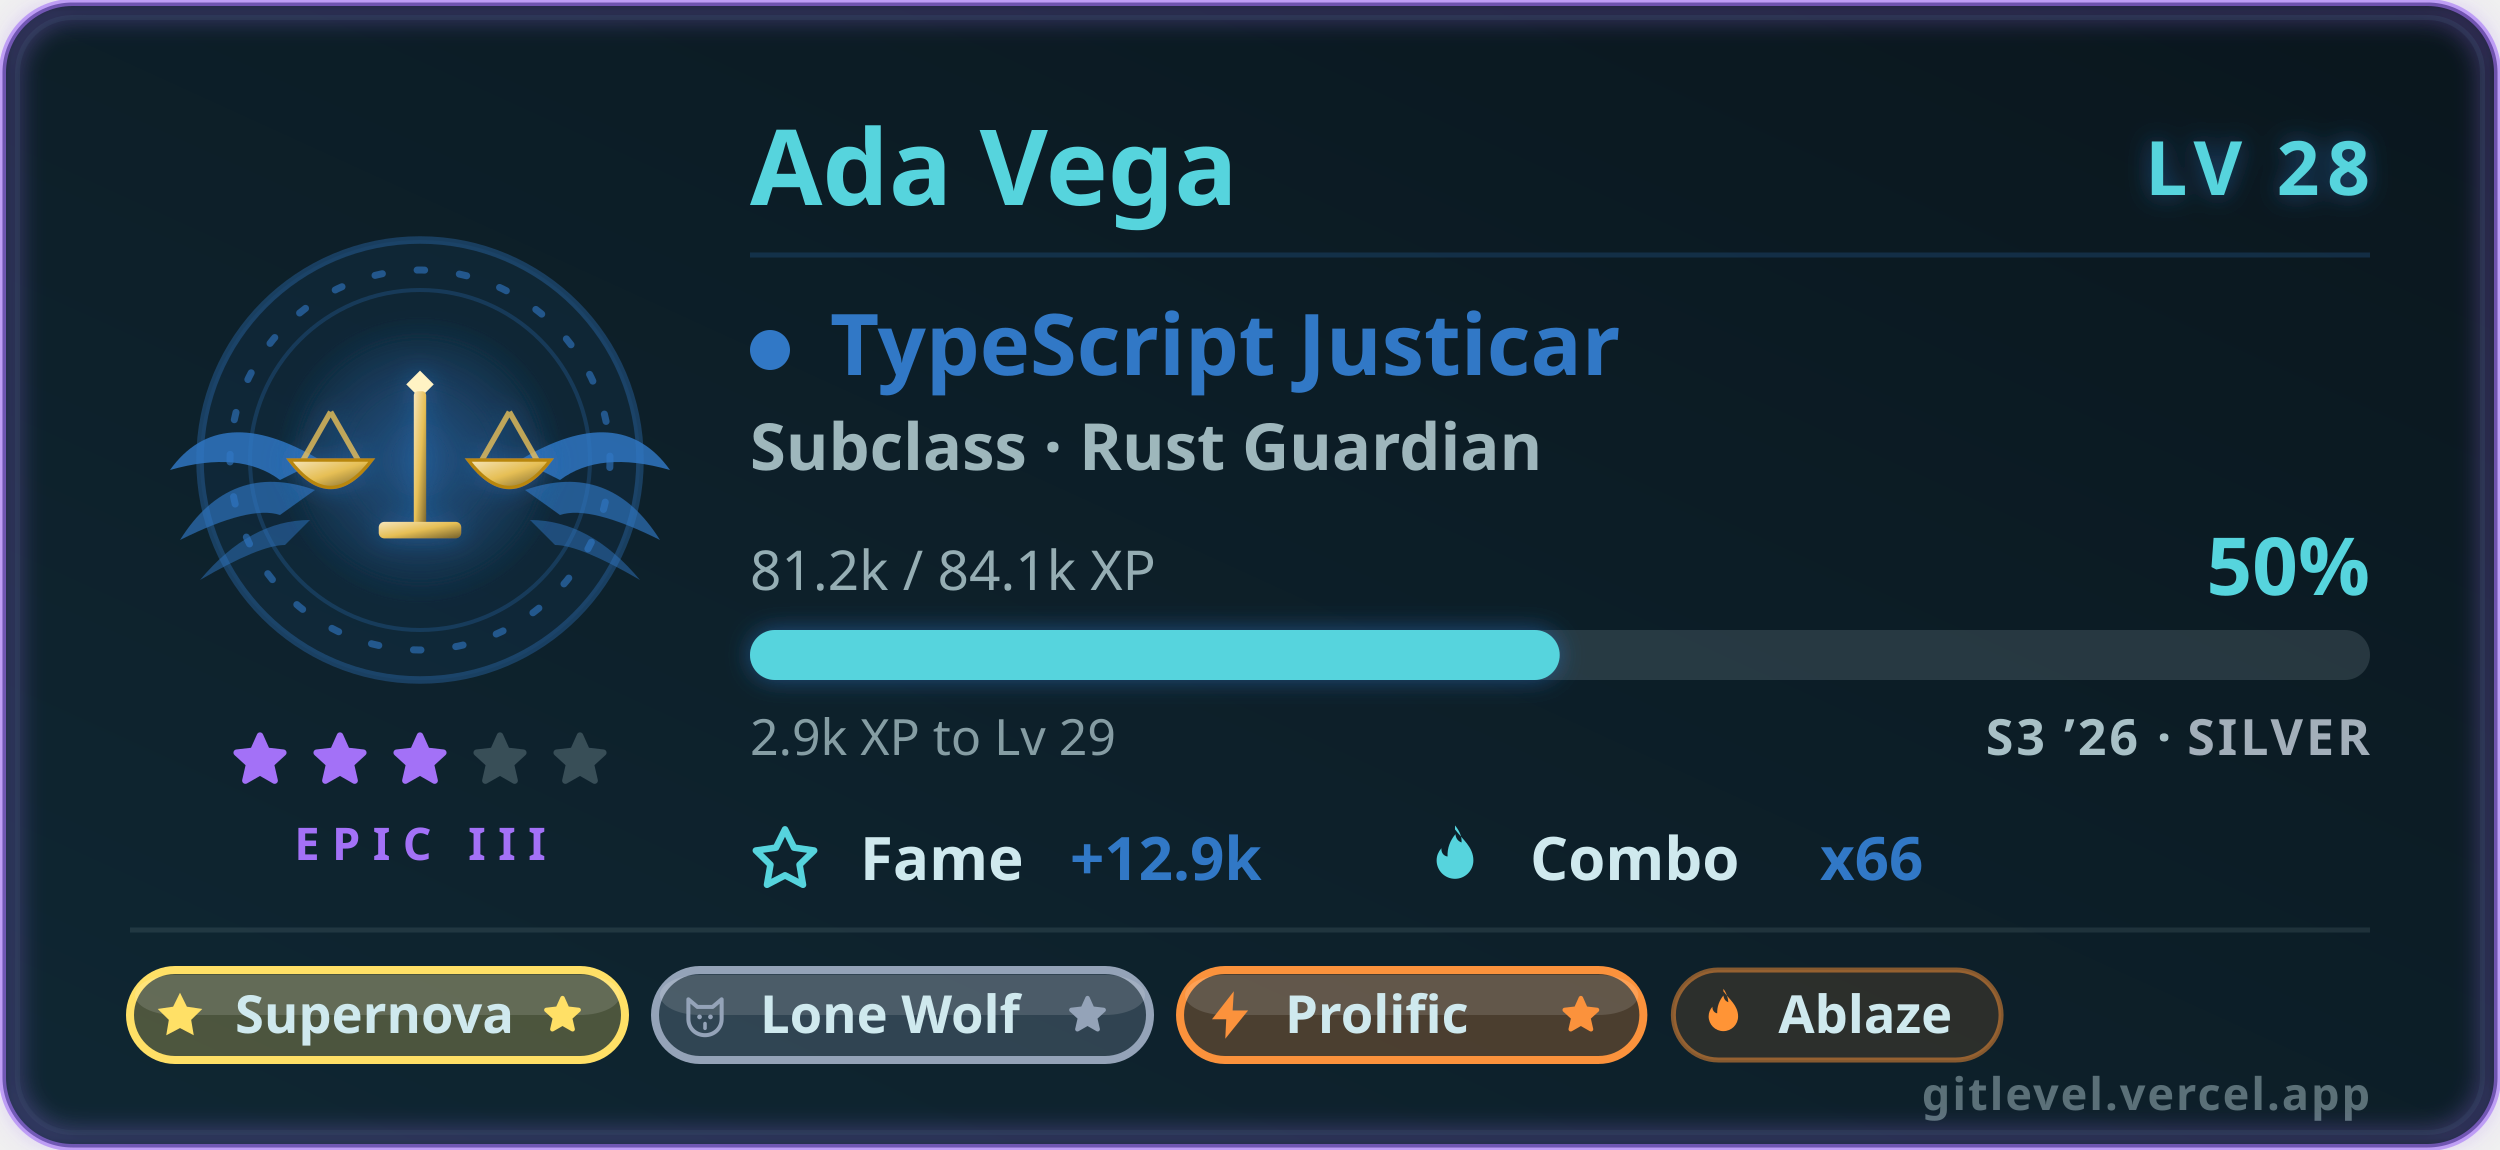
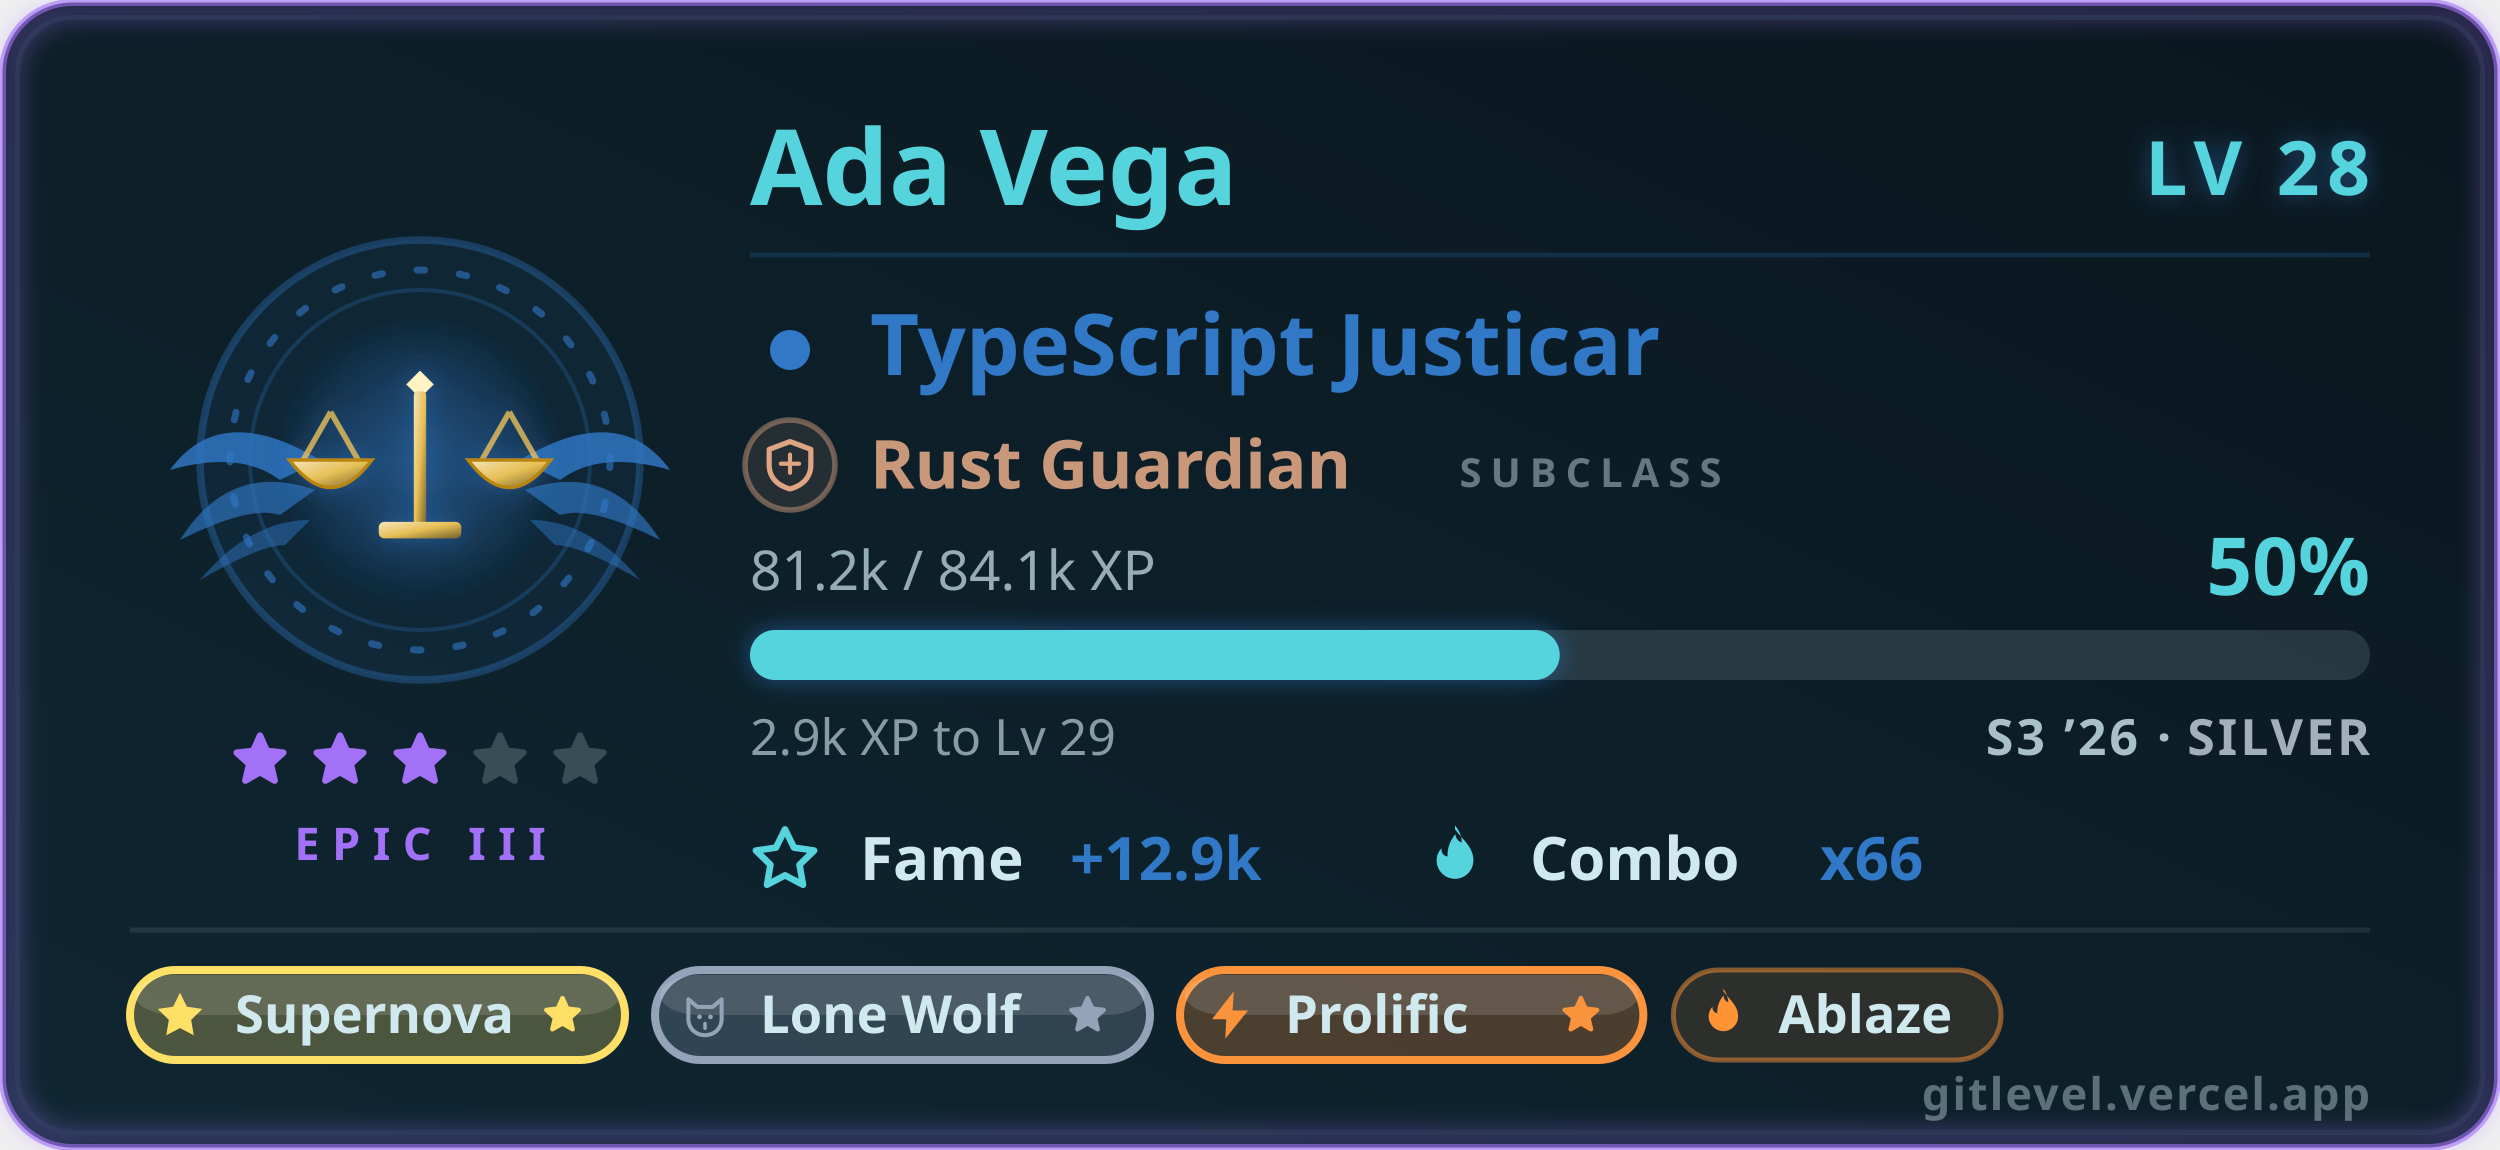
<svg xmlns="http://www.w3.org/2000/svg" width="500" height="230" viewBox="0 0 500 230" role="img" aria-labelledby="card-title-a11y card-desc-a11y">
  <style>
text { font-family: 'Segoe UI', Ubuntu, 'Helvetica Neue', sans-serif; }
.title { font-size: 18px; font-weight: 600; fill: #56d4dd; }
.title-icon { fill: #56d4dd; }
.icon { fill: #56d4dd; }


.gl-name { font-size: 21px; font-weight: 700; fill: #56d4dd; }
.gl-lvl { font-size: 15px; font-weight: 800; letter-spacing: 1.5px; fill: #56d4dd; }
.gl-class { font-size: 17px; font-weight: 700; fill: #3178c6; }
- .gl-sub { font-size: 13px; font-weight: 600; fill: #cfe9ee; opacity: 0.75; }
+ .gl-sub { font-size: 13.5px; font-weight: 700; fill: #dea584; opacity: 0.9; }
+ .gl-sub-tag { font-size: 8px; font-weight: 700; letter-spacing: 1.8px; fill: #cfe9ee; opacity: 0.45; }
.gl-meta { font-size: 11px; fill: #cfe9ee; opacity: 0.7; }
.gl-pct { font-size: 16px; font-weight: 800; fill: #56d4dd; }
.gl-chip-label { font-size: 12px; font-weight: 600; fill: #cfe9ee; }
.gl-chip-value { font-size: 12px; font-weight: 800; fill: #3178c6; }
.gl-hint { font-size: 10px; fill: #cfe9ee; opacity: 0.62; }
.gl-badge-label { font-size: 10.5px; font-weight: 600; }
.gl-rarity { font-size: 9px; font-weight: 700; letter-spacing: 2.5px; fill: #a371f7; }
.gl-brand { font-size: 9px; font-weight: 600; letter-spacing: 0.4px; fill: #cfe9ee; opacity: 0.4; }
.gl-season { font-size: 10px; font-weight: 600; letter-spacing: 0.6px; fill: #cfe9ee; opacity: 0.8; }

</style>
  <defs>
    <linearGradient id="card-bg" x1="0" y1="0" x2="1" y2="1" gradientTransform="rotate(90, 0.5, 0.5)">
      <stop offset="0.0%" stop-color="#0a161d" />
      <stop offset="100.0%" stop-color="#0f2733" />
    </linearGradient>
    <filter id="card-glow" x="-50%" y="-50%" width="200%" height="200%">
      <feGaussianBlur in="SourceGraphic" stdDeviation="3" result="blur" />
      <feFlood flood-color="#56d4dd" flood-opacity="0.55" result="tint" />
      <feComposite in="tint" in2="blur" operator="in" result="softGlow" />
      <feMerge>
        <feMergeNode in="softGlow" />
        <feMergeNode in="SourceGraphic" />
      </feMerge>
    </filter>
    <filter id="gl-glow" x="-60%" y="-60%" width="220%" height="220%">
      <feGaussianBlur in="SourceGraphic" stdDeviation="2.4" result="b" />
      <feFlood flood-color="#3178c6" flood-opacity="0.55" result="t" />
      <feComposite in="t" in2="b" operator="in" result="g" />
      <feMerge>
        <feMergeNode in="g" />
        <feMergeNode in="SourceGraphic" />
      </feMerge>
    </filter>
    <filter id="gl-rarity" x="-20%" y="-20%" width="140%" height="140%">
      <feGaussianBlur stdDeviation="2.4" />
    </filter>
  </defs>
  <rect x="0.5" y="0.5" width="499" height="229" rx="14" fill="url(#card-bg)" stroke="#a371f7" stroke-width="1.4" stroke-opacity="0.6" />
  <rect x="3.5" y="3.5" width="493" height="223" rx="11" fill="none" stroke="#1e3d44" stroke-opacity="0.4" />
  <rect x="2" y="2" width="496" height="226" rx="13" fill="none" stroke="#a371f7" stroke-width="3.5" stroke-opacity="0.4" filter="url(#gl-rarity)" />
  <g class="fade">
    <g class="">
      <g class="flourish">
        <g transform="translate(84,0)">
          <g transform="translate(0,92)" fill="#3178c6">
            <path d="M20 0 Q 40 -12 50 2 Q 36 -2 28 4 Z" opacity="0.82" />
            <path d="M21 6 Q 38 0 48 16 Q 34 9 28 11 Z" opacity="0.64" />
            <path d="M22 12 Q 34 12 44 24 Q 32 17 27 17 Z" opacity="0.48" />
          </g>
        </g>
        <g transform="translate(84,0) scale(-1,1)">
          <g transform="translate(0,92)" fill="#3178c6">
            <path d="M20 0 Q 40 -12 50 2 Q 36 -2 28 4 Z" opacity="0.82" />
            <path d="M21 6 Q 38 0 48 16 Q 34 9 28 11 Z" opacity="0.64" />
            <path d="M22 12 Q 34 12 44 24 Q 32 17 27 17 Z" opacity="0.48" />
          </g>
        </g>
      </g>
      <circle cx="84" cy="92" r="44" fill="#3178c6" fill-opacity="0.08" stroke="#3178c6" stroke-opacity="0.35" stroke-width="1.5" />
      <g class="">
        <circle cx="84" cy="92" r="38" fill="none" stroke="#3178c6" stroke-opacity="0.6" stroke-width="1.4" stroke-dasharray="1.5 7" stroke-linecap="round" />
        <circle cx="84" cy="92" r="34" fill="none" stroke="#3178c6" stroke-opacity="0.25" stroke-width="0.8" />
      </g>
      <g class="" filter="url(#gl-glow)">
        <svg class="" x="51" y="59" width="66" height="66" viewBox="0 0 48 48" aria-hidden="true">
          <defs>
            <radialGradient id="tsHalo" cx="0.5" cy="0.5" r="0.5">
              <stop offset="0" stop-color="#3178c6" stop-opacity="0.42" />
              <stop offset="1" stop-color="#3178c6" stop-opacity="0" />
            </radialGradient>
            <linearGradient id="tsMetal" x1="0" y1="0" x2="1" y2="1">
              <stop offset="0" stop-color="#f5e5bb" />
              <stop offset="0.5" stop-color="#e6bf55" />
              <stop offset="1" stop-color="#73602b" />
            </linearGradient>
          </defs>
          <circle cx="24" cy="24" r="21" fill="url(#tsHalo)" />
          <path d="M24 11 l2 2 l-2 2 l-2 -2 Z" fill="#fff3c4" />
          <rect x="23.1" y="14" width="1.8" height="21" rx="0.6" fill="url(#tsMetal)" />
          <rect x="18" y="33" width="12" height="2.4" rx="0.8" fill="url(#tsMetal)" />
          <path d="M9 17 H39" stroke="url(#tsMetal)" stroke-width="2.2" stroke-linecap="round" />
          <g stroke="#e6bf55" stroke-width="0.8" stroke-opacity="0.8">
            <path d="M11 17 L7 24 M11 17 L15 24 M37 17 L33 24 M37 17 L41 24" />
          </g>
          <g transform="translate(5 24)">
            <path d="M0 0 Q6 8 12 0 Z" fill="url(#tsMetal)" stroke="#b8860b" stroke-width="0.5" />
          </g>
          <g transform="translate(31 24)">
            <path d="M0 0 Q6 8 12 0 Z" fill="url(#tsMetal)" stroke="#b8860b" stroke-width="0.5" />
          </g>
        </svg>
      </g>
    </g>
    <g>
      <g class="" transform="translate(45.5, 145.5) scale(0.5416667)" fill="#a371f7" stroke="#a371f7" stroke-width="2.4" stroke-linejoin="round" stroke-linecap="round" opacity="1">
        <path d="M12 3 L14.5 8.6 L20.6 9.3 L16 13.5 L17.4 19.6 L12 16.5 L6.6 19.6 L8 13.5 L3.4 9.3 L9.5 8.6 Z" />
      </g>
      <g class="" transform="translate(61.5, 145.5) scale(0.5416667)" fill="#a371f7" stroke="#a371f7" stroke-width="2.4" stroke-linejoin="round" stroke-linecap="round" opacity="1">
        <path d="M12 3 L14.5 8.6 L20.6 9.3 L16 13.5 L17.4 19.6 L12 16.5 L6.6 19.6 L8 13.5 L3.4 9.3 L9.5 8.6 Z" />
      </g>
      <g class="" transform="translate(77.5, 145.5) scale(0.5416667)" fill="#a371f7" stroke="#a371f7" stroke-width="2.4" stroke-linejoin="round" stroke-linecap="round" opacity="1">
        <path d="M12 3 L14.5 8.6 L20.6 9.3 L16 13.5 L17.4 19.6 L12 16.5 L6.6 19.6 L8 13.5 L3.4 9.3 L9.5 8.6 Z" />
      </g>
      <g class="" transform="translate(93.5, 145.5) scale(0.5416667)" fill="#cfe9ee" stroke="#cfe9ee" stroke-width="2.4" stroke-linejoin="round" stroke-linecap="round" opacity="0.22">
        <path d="M12 3 L14.5 8.6 L20.6 9.3 L16 13.5 L17.4 19.6 L12 16.5 L6.6 19.6 L8 13.5 L3.4 9.3 L9.5 8.6 Z" />
      </g>
      <g class="" transform="translate(109.5, 145.5) scale(0.5416667)" fill="#cfe9ee" stroke="#cfe9ee" stroke-width="2.4" stroke-linejoin="round" stroke-linecap="round" opacity="0.22">
        <path d="M12 3 L14.5 8.6 L20.6 9.3 L16 13.5 L17.4 19.6 L12 16.5 L6.6 19.6 L8 13.5 L3.4 9.3 L9.5 8.6 Z" />
      </g>
    </g>
    <text class="gl-rarity" x="84" y="172" text-anchor="middle">EPIC III</text>
  </g>
  <g class="fade" style="animation-delay:.15s">
    <text class="gl-name" x="150" y="41">Ada Vega</text>
    <text class="gl-lvl glow-pulse" x="474" y="39" text-anchor="end" filter="url(#gl-glow)">LV 28</text>
    <line x1="150" y1="51" x2="474" y2="51" stroke="#3178c6" stroke-opacity="0.22" stroke-width="1" />
-     <circle cx="154" cy="70" r="4" fill="#3178c6" />
-     <text class="gl-class" x="166" y="75">TypeScript Justicar</text>
-     <text class="gl-sub" x="150" y="94">Subclass · Rust Guardian</text>
+     <circle cx="158" cy="70" r="4" fill="#3178c6" />
+     <text class="gl-class" x="174" y="75">TypeScript Justicar</text>
+     <g>
+       <circle cx="158" cy="93" r="9" fill="#dea584" fill-opacity="0.12" stroke="#dea584" stroke-opacity="0.45" stroke-width="1.1" />
+       <svg class="crest-icon" x="151.75" y="86.75" width="12.5" height="12.5" viewBox="0 0 24 24" aria-hidden="true">
+         <path d="M12 3 L20 6 V12 C20 17 16.5 20 12 21.2 C7.5 20 4 17 4 12 V6 Z" fill="none" stroke="#dea584" stroke-width="2" stroke-linejoin="round" stroke-linecap="round" />
+         <path d="M12 8 V15 M8.5 11.5 H15.5" fill="none" stroke="#dea584" stroke-width="1.6" stroke-linejoin="round" stroke-linecap="round" />
+       </svg>
+       <text class="gl-sub" x="174" y="97.7">Rust Guardian</text>
+       <text class="gl-sub-tag" x="291.897" y="97.4">SUBCLASS</text>
+     </g>
    <text class="gl-meta" x="150" y="118">81.2k / 84.1k XP</text>
    <text class="gl-pct " x="474" y="119" text-anchor="end">50%</text>
    <rect x="150" y="126" width="324" height="10" rx="5" fill="#cfe9ee" fill-opacity="0.14" />
    <rect class="xp-fill " x="150" y="126" width="161.943" height="10" rx="5" fill="#56d4dd" filter="url(#gl-glow)" />
    <text class="gl-hint" x="150" y="151">2.9k XP to Lv 29</text>
    <text class="gl-season" x="474" y="151" text-anchor="end">S3 ’26 · <tspan fill="#c9d3e0" font-weight="800">SILVER</tspan>
    </text>
    <g transform="translate(150, 176)">
      <svg class="icon" x="0" y="-11" width="14" height="14" viewBox="0 0 16 16" aria-hidden="true">
        <path fill-rule="evenodd" d="M8 .25a.75.75 0 0 1 .673.418l1.882 3.815 4.21.612a.75.75 0 0 1 .416 1.279l-3.046 2.97.719 4.192a.75.75 0 0 1-1.088.791L8 12.347l-3.766 1.98a.75.75 0 0 1-1.088-.79l.72-4.194L.818 6.374a.75.75 0 0 1 .416-1.28l4.21-.611L7.327.668A.75.75 0 0 1 8 .25zm0 2.445L6.615 5.5a.75.75 0 0 1-.564.41l-3.097.45 2.24 2.184a.75.75 0 0 1 .216.664l-.528 3.084 2.769-1.456a.75.75 0 0 1 .698 0l2.77 1.456-.53-3.084a.75.75 0 0 1 .216-.664l2.24-2.183-3.096-.45a.75.75 0 0 1-.564-.41L8 2.694v.001z" />
      </svg>
      <text class="gl-chip-label" x="22" y="0">Fame</text>
      <text class="gl-chip-value" x="64" y="0">+12.9k</text>
    </g>
    <g transform="translate(284, 176)">
      <svg class="icon" x="0" y="-11" width="14" height="14" viewBox="0 0 16 16" aria-hidden="true">
        <path fill-rule="evenodd" d="M8 1c1.7 2.3 4.2 4 4.2 7.1a4.2 4.2 0 0 1-8.4 0c0-1.1.4-2 1.1-2.8-.1 1 .5 1.8 1.4 1.9-.1-1.9.6-3.7 1.8-5.1.1 1 .6 1.6 1.4 1.9.1-1.4-.5-2.7-1.5-3.9z" />
      </svg>
      <text class="gl-chip-label" x="22" y="0">Combo</text>
      <text class="gl-chip-value" x="80" y="0">x66</text>
    </g>
  </g>
  <g class="fade" style="animation-delay:.2s">
    <line x1="26" y1="186" x2="474" y2="186" stroke="#cfe9ee" stroke-opacity="0.1" stroke-width="1" />
    <g>
      <rect x="26" y="194" width="99.002" height="18" rx="9" fill="#ffe066" fill-opacity="0.26" stroke="#ffe066" stroke-opacity="1" stroke-width="1.6" />
      <rect x="27" y="195" width="97.002" height="8" rx="8" fill="#ffffff" fill-opacity="0.13" />
      <g transform="translate(30.3, 197.3) scale(0.475)">
        <path d="M12 2.6 14.9 8.5 21.4 9.45 16.7 14.05 17.8 20.55 12 17.5 6.2 20.55 7.3 14.05 2.6 9.45 9.1 8.5Z" fill="#ffe066" />
      </g>
      <text class="gl-badge-label" x="47" y="206.6" fill="#cfe9ee" font-weight="800">Supernova</text>
      <g class="" transform="translate(108.0024, 198.5) scale(0.375)" fill="#ffe066" stroke="#ffe066" stroke-width="2.4" stroke-linejoin="round" stroke-linecap="round" opacity="1">
        <path d="M12 3 L14.5 8.6 L20.6 9.3 L16 13.5 L17.4 19.6 L12 16.5 L6.6 19.6 L8 13.5 L3.4 9.3 L9.5 8.6 Z" />
      </g>
    </g>
    <g>
      <rect x="131.002" y="194" width="99.002" height="18" rx="9" fill="#94a3b8" fill-opacity="0.26" stroke="#94a3b8" stroke-opacity="1" stroke-width="1.6" />
      <rect x="132.002" y="195" width="97.002" height="8" rx="8" fill="#ffffff" fill-opacity="0.13" />
      <g transform="translate(135.3024, 197.3) scale(0.475)">
        <path d="M5 5.4 8.8 8.6h6.4L19 5.4v8.3c0 3.9-3.1 6.8-7 6.8s-7-2.9-7-6.8Z" fill="none" stroke="#94a3b8" stroke-width="1.7" stroke-linejoin="round" />
        <circle cx="9.7" cy="12.8" r="1" fill="#94a3b8" />
        <circle cx="14.3" cy="12.8" r="1" fill="#94a3b8" />
        <path d="M12 15.6v2" fill="none" stroke="#94a3b8" stroke-width="1.5" stroke-linejoin="round" stroke-linecap="round" />
      </g>
      <text class="gl-badge-label" x="152.002" y="206.6" fill="#cfe9ee" font-weight="800">Lone Wolf</text>
      <g class="" transform="translate(213.0048, 198.5) scale(0.375)" fill="#94a3b8" stroke="#94a3b8" stroke-width="2.4" stroke-linejoin="round" stroke-linecap="round" opacity="1">
        <path d="M12 3 L14.5 8.6 L20.6 9.3 L16 13.5 L17.4 19.6 L12 16.5 L6.6 19.6 L8 13.5 L3.4 9.3 L9.5 8.6 Z" />
      </g>
    </g>
    <g>
      <rect x="236.005" y="194" width="92.669" height="18" rx="9" fill="#fb923c" fill-opacity="0.26" stroke="#fb923c" stroke-opacity="1" stroke-width="1.6" />
      <rect x="237.005" y="195" width="90.669" height="8" rx="8" fill="#ffffff" fill-opacity="0.13" />
      <g transform="translate(240.3048, 197.3) scale(0.475)">
        <path d="M13.6 2 4.4 13.8h6L10 22l9.6-11.9h-6.5Z" fill="#fb923c" />
      </g>
      <text class="gl-badge-label" x="257.005" y="206.6" fill="#cfe9ee" font-weight="800">Prolific</text>
      <g class="" transform="translate(311.6736, 198.5) scale(0.375)" fill="#fb923c" stroke="#fb923c" stroke-width="2.4" stroke-linejoin="round" stroke-linecap="round" opacity="1">
        <path d="M12 3 L14.5 8.6 L20.6 9.3 L16 13.5 L17.4 19.6 L12 16.5 L6.6 19.6 L8 13.5 L3.4 9.3 L9.5 8.6 Z" />
      </g>
    </g>
    <g>
      <rect x="334.674" y="194" width="65.54" height="18" rx="9" fill="#ff9436" fill-opacity="0.13" stroke="#ff9436" stroke-opacity="0.5" stroke-width="1" />
      <g transform="translate(338.9736, 197.3) scale(0.475)">
        <path d="M12 2c2.5 3.4 6.2 6 6.2 10.6a6.2 6.2 0 0 1-12.4 0c0-1.6.6-3 1.6-4.1-.1 1.5.8 2.6 2 2.8-.1-2.8.9-5.4 2.6-7.5.2 1.5.9 2.4 2.1 2.8-.2-2-.8-4-2.1-5.6Z" fill="#ff9436" />
      </g>
      <text class="gl-badge-label" x="355.674" y="206.6" fill="#cfe9ee">Ablaze</text>
    </g>
  </g>
  <text class="gl-brand" x="474" y="222" text-anchor="end">gitlevel.vercel.app</text>
</svg>
